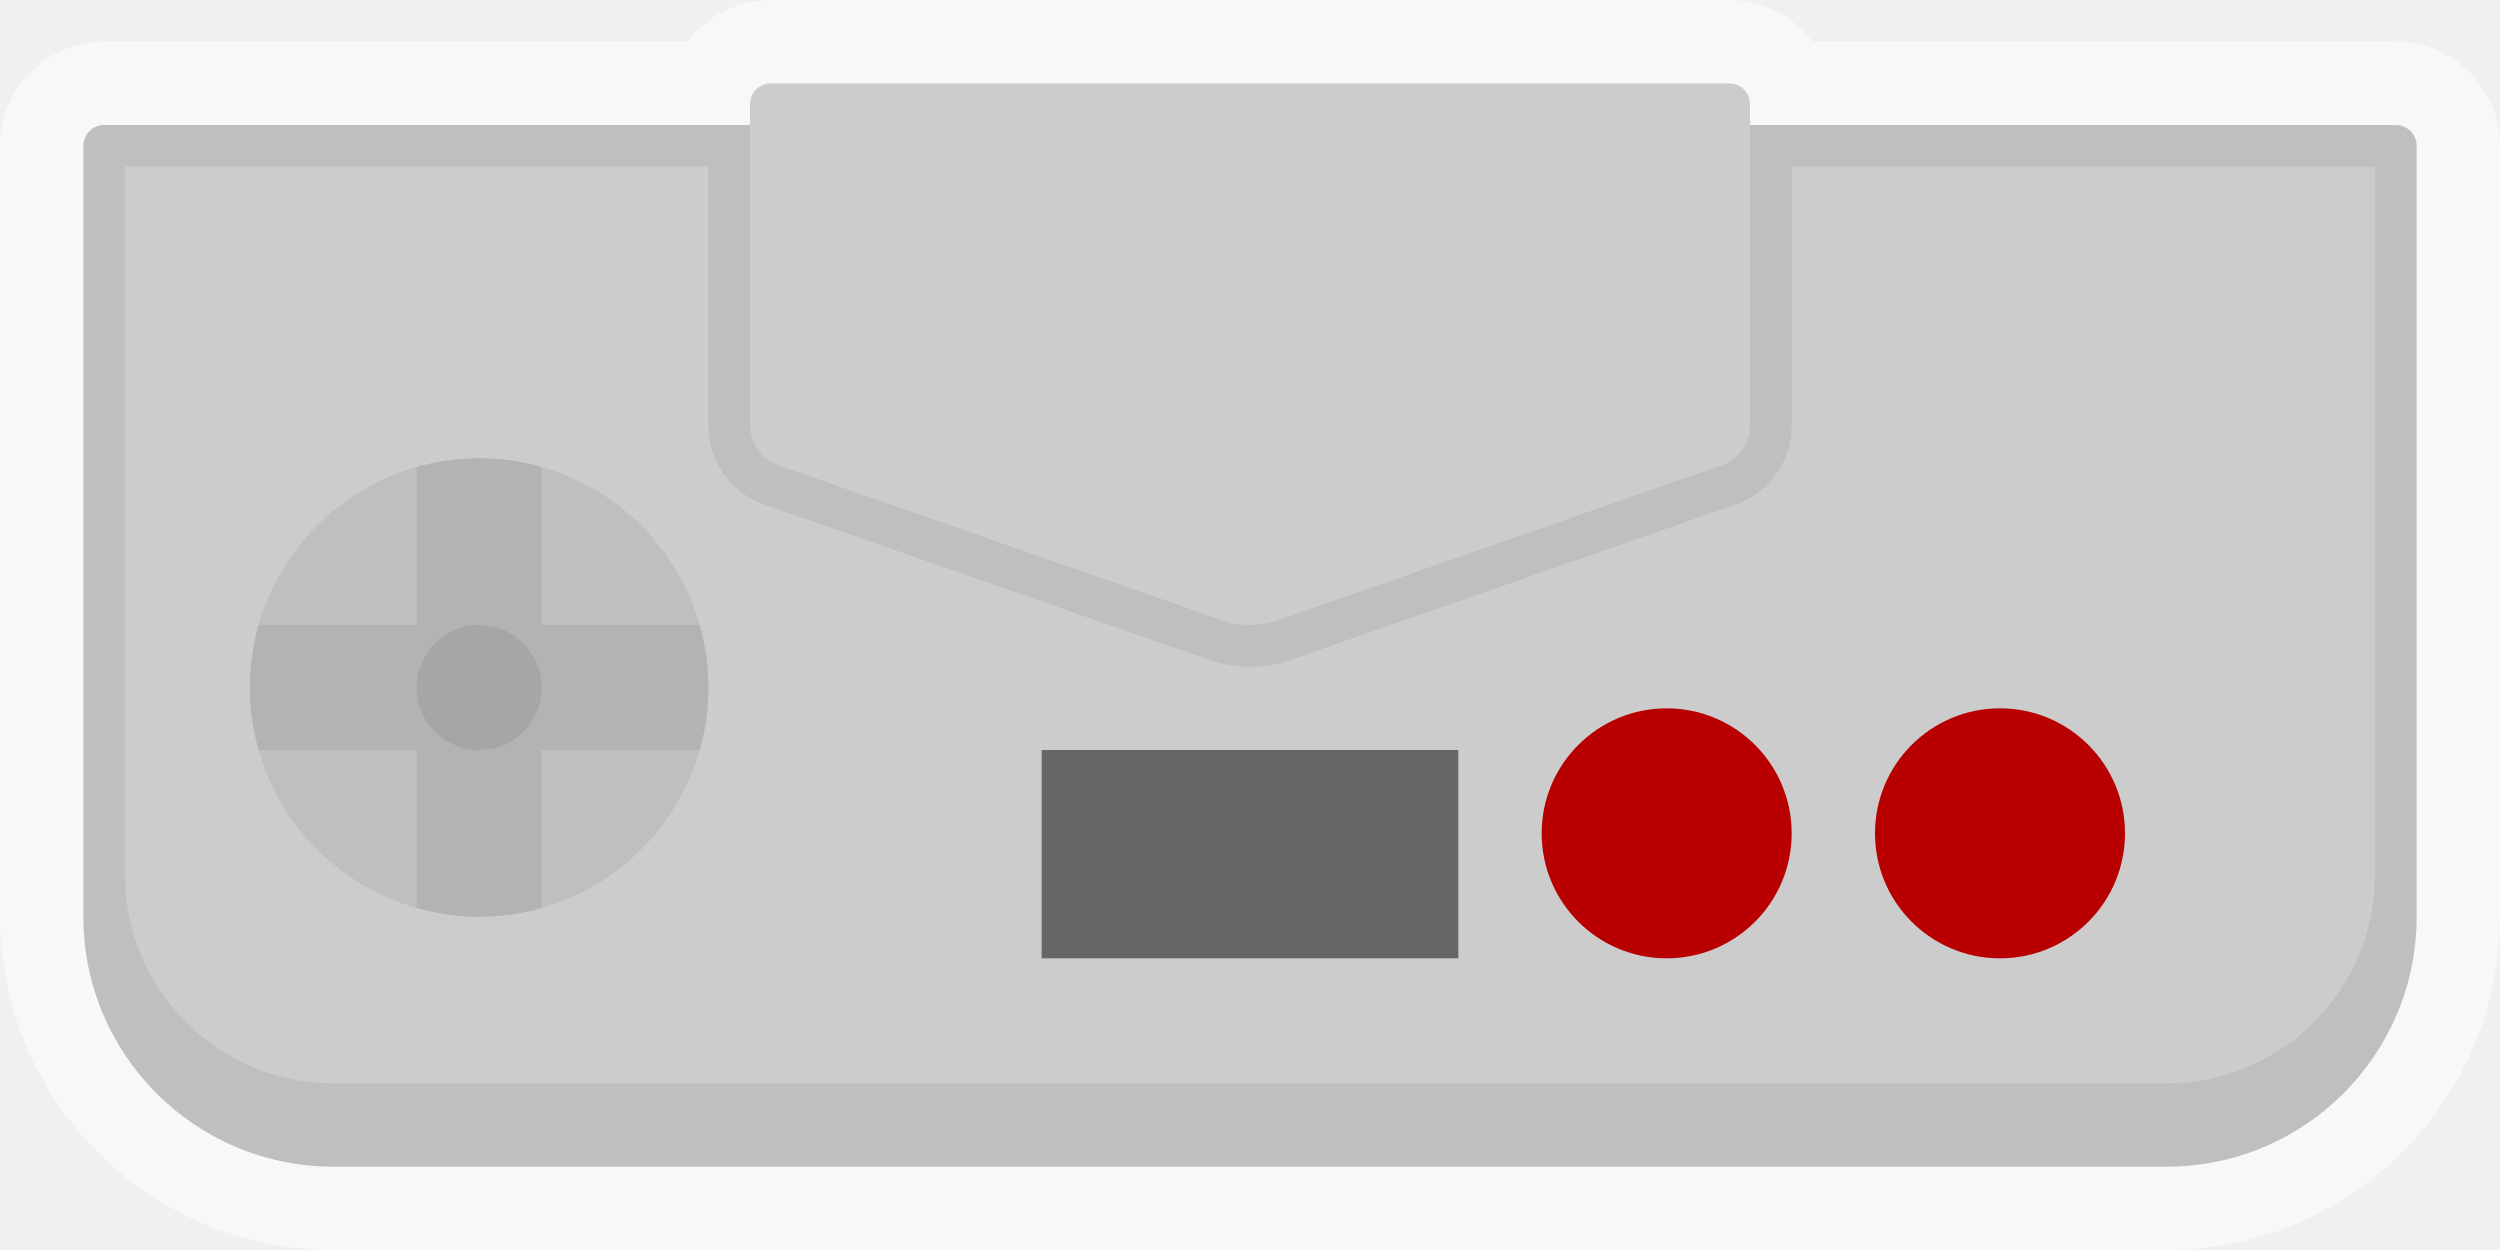
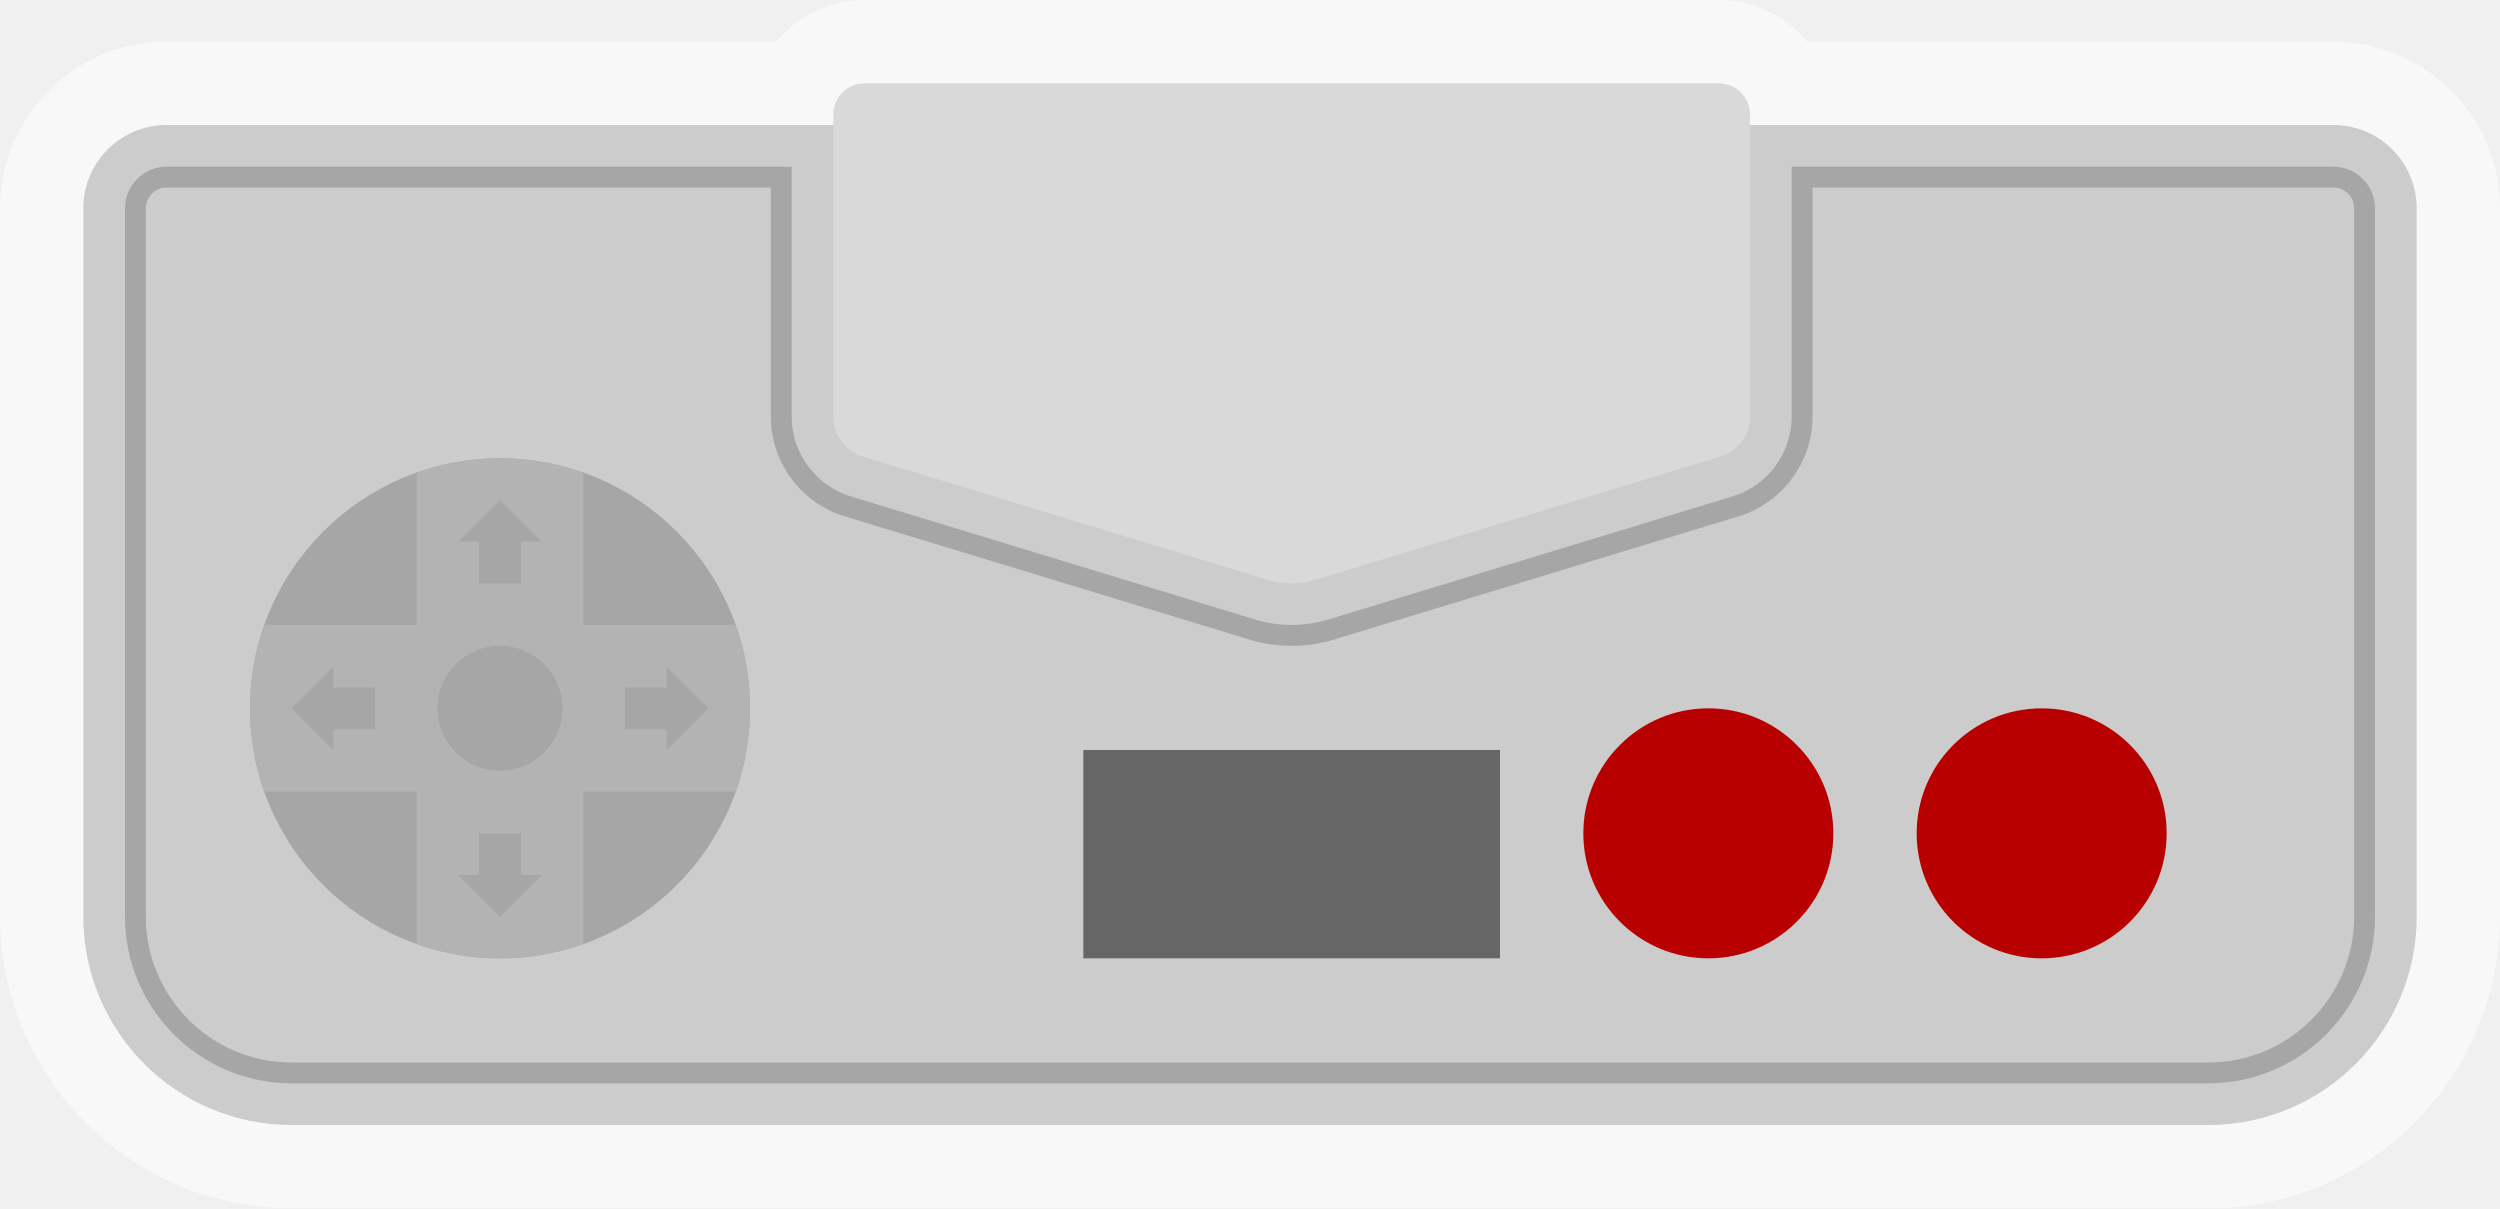
- <svg xmlns="http://www.w3.org/2000/svg" viewBox="0 0 320 160" height="160" width="320" xml:space="preserve" id="svg2" version="1.1">
+ <svg xmlns="http://www.w3.org/2000/svg" viewBox="0 0 320 154.667" height="154.667" width="320" xml:space="preserve" id="svg2" version="1.1">
  <defs id="defs6">
    <clipPath id="clipPath18" clipPathUnits="userSpaceOnUse">
      <path id="path16" d="M 0,256 H 256 V 0 H 0 Z" />
    </clipPath>
    <clipPath id="clipPath26" clipPathUnits="userSpaceOnUse">
-       <path id="path24" d="M 8,188 H 248 V 68 H 8 Z" />
+       <path id="path24" d="M 8,188 H 248 V 72 H 8 Z" />
    </clipPath>
  </defs>
  <g transform="matrix(1.333333,0,0,-1.333333,-10.66667,250.6667)" id="g10">
    <g id="g12">
      <g clip-path="url(#clipPath18)" id="g14">
        <g id="g20">
          <g id="g22" />
          <g id="g34">
            <g style="opacity:0.5" id="g32" clip-path="url(#clipPath26)">
-               <g id="g30" transform="translate(238,184)">
-                 <path id="path28" style="fill:#ffffff;fill-opacity:1;fill-rule:nonzero;stroke:none" d="m 0,0 h -56.005 c -1.826,2.428 -4.73,4 -7.995,4 h -92 c -3.265,0 -6.169,-1.572 -7.995,-4 H -220 c -5.514,0 -10,-4.486 -10,-10 v -74 c 0,-17.645 14.355,-32 32,-32 h 176 c 17.645,0 32,14.355 32,32 v 74 C 10,-4.486 5.514,0 0,0" />
+               <g id="g30" transform="translate(232,184)">
+                 <path id="path28" style="fill:#ffffff;fill-opacity:1;fill-rule:nonzero;stroke:none" d="M 0,0 H -50.521 C -52.54,2.441 -55.592,4 -59,4 h -82 c -3.408,0 -6.46,-1.559 -8.479,-4 H -208 c -8.822,0 -16,-7.178 -16,-16 v -68 c 0,-15.439 12.561,-28 28,-28 h 184 c 15.439,0 28,12.561 28,28 v 68 C 16,-7.178 8.822,0 0,0" />
              </g>
            </g>
          </g>
        </g>
-         <g transform="translate(238,176)" id="g36">
-           <path id="path38" style="fill:#bfbfbf;fill-opacity:1;fill-rule:nonzero;stroke:none" d="m 0,0 h -62 -96 -62 c -1.104,0 -2,-0.896 -2,-2 v -74 c 0,-13.255 10.745,-24 24,-24 h 176 c 13.255,0 24,10.745 24,24 V -2 C 2,-0.896 1.104,0 0,0" />
+         <g transform="translate(232,176)" id="g36">
+           <path id="path38" style="fill:#cccccc;fill-opacity:1;fill-rule:nonzero;stroke:none" d="m 0,0 h -208 c -4.418,0 -8,-3.582 -8,-8 v -68 c 0,-11.046 8.954,-20 20,-20 h 184 c 11.046,0 20,8.954 20,20 V -8 C 8,-3.582 4.418,0 0,0" />
        </g>
-         <g transform="translate(236,172)" id="g40">
-           <path id="path42" style="fill:#cccccc;fill-opacity:1;fill-rule:nonzero;stroke:none" d="m 0,0 v -68 c 0,-11.028 -8.972,-20 -20,-20 h -176 c -11.028,0 -20,8.972 -20,20 V 0 h 56 v -24.878 c 0,-3.397 2.155,-6.433 5.363,-7.553 l 42.789,-14.938 0.031,-0.011 0.031,-0.011 c 1.223,-0.404 2.497,-0.609 3.786,-0.609 1.289,0 2.562,0.205 3.786,0.609 l 0.031,0.011 0.032,0.011 42.788,14.938 c 3.208,1.12 5.363,4.156 5.363,7.553 L -56,0 H 0" />
+         <g transform="translate(173,180)" id="g40">
+           <path id="path42" style="fill:#d9d9d9;fill-opacity:1;fill-rule:nonzero;stroke:none" d="m 0,0 c 1.657,0 3,-1.343 3,-3 v -29 c 0,-1.794 -1.194,-3.369 -2.923,-3.852 L -38.896,-47.718 C -39.584,-47.906 -40.292,-48 -41,-48 c -0.708,0 -1.416,0.094 -2.104,0.282 l -38.974,11.866 C -83.805,-35.369 -85,-33.794 -85,-32 v 29 c 0,1.657 1.343,3 3,3 H 0" />
        </g>
-         <g transform="translate(176,147.1221)" id="g44">
-           <path id="path46" style="fill:#cccccc;fill-opacity:1;fill-rule:nonzero;stroke:none" d="M 0,0 C 0,-1.701 -1.075,-3.216 -2.682,-3.776 L -45.47,-18.715 c -1.642,-0.543 -3.418,-0.543 -5.06,0 L -93.318,-3.776 C -94.924,-3.216 -96,-1.701 -96,0 v 30.878 c 0,1.104 0.896,2 2,2 h 92 c 1.104,0 2,-0.896 2,-2 z" />
+         <g transform="translate(232,172)" id="g44">
+           <path id="path46" style="fill:#a6a6a6;fill-opacity:1;fill-rule:nonzero;stroke:none" d="m 0,0 h -52 v -24 c 0,-3.556 -2.38,-6.71 -5.794,-7.689 l -38.935,-11.856 -0.057,-0.017 -0.057,-0.015 C -97.871,-43.858 -98.934,-44 -100,-44 c -1.066,0 -2.129,0.142 -3.157,0.423 l -0.057,0.015 -0.056,0.017 -38.937,11.856 C -145.621,-30.71 -148,-27.556 -148,-24 V 0 h -60 c -2.206,0 -4,-1.794 -4,-4 v -68 c 0,-8.822 7.178,-16 16,-16 h 184 c 8.822,0 16,7.178 16,16 V -4 C 4,-1.794 2.206,0 0,0 m 0,-2 c 1.103,0 2,-0.897 2,-2 v -68 c 0,-7.72 -6.28,-14 -14,-14 h -184 c -7.72,0 -14,6.28 -14,14 v 68 c 0,1.103 0.897,2 2,2 h 58 v -22 c 0,-4.436 2.978,-8.389 7.211,-9.603 l 38.936,-11.855 0.056,-0.017 0.029,-0.008 0.03,-0.009 0.054,-0.015 c 1.201,-0.327 2.44,-0.493 3.684,-0.493 1.244,0 2.483,0.166 3.682,0.493 l 0.056,0.015 0.03,0.009 0.029,0.008 0.056,0.017 38.905,11.846 C -52.978,-32.389 -50,-28.436 -50,-24 V -2 H 0" />
        </g>
-         <path id="path48" style="fill:#666666;fill-opacity:1;fill-rule:nonzero;stroke:none" d="m 148,96 h -40 v 20 h 40 z" />
-         <g transform="translate(180,108)" id="g50">
-           <path id="path52" style="fill:#b80000;fill-opacity:1;fill-rule:nonzero;stroke:none" d="m 0,0 c 0,-6.627 -5.373,-12 -12,-12 -6.627,0 -12,5.373 -12,12 0,6.627 5.373,12 12,12 C -5.373,12 0,6.627 0,0" />
+         <g transform="translate(184,108)" id="g48">
+           <path id="path50" style="fill:#b80000;fill-opacity:1;fill-rule:nonzero;stroke:none" d="m 0,0 c 0,-6.627 -5.373,-12 -12,-12 -6.627,0 -12,5.373 -12,12 0,6.627 5.373,12 12,12 C -5.373,12 0,6.627 0,0" />
        </g>
-         <g transform="translate(212,108)" id="g54">
-           <path id="path56" style="fill:#b80000;fill-opacity:1;fill-rule:nonzero;stroke:none" d="m 0,0 c 0,-6.627 -5.373,-12 -12,-12 -6.627,0 -12,5.373 -12,12 0,6.627 5.373,12 12,12 C -5.373,12 0,6.627 0,0" />
+         <g transform="translate(216,108)" id="g52">
+           <path id="path54" style="fill:#b80000;fill-opacity:1;fill-rule:nonzero;stroke:none" d="m 0,0 c 0,-6.627 -5.373,-12 -12,-12 -6.627,0 -12,5.373 -12,12 0,6.627 5.373,12 12,12 C -5.373,12 0,6.627 0,0" />
        </g>
-         <g transform="translate(76,122)" id="g58">
-           <path id="path60" style="fill:#bfbfbf;fill-opacity:1;fill-rule:nonzero;stroke:none" d="m 0,0 c 0,-12.15 -9.85,-22 -22,-22 -12.15,0 -22,9.85 -22,22 0,12.15 9.85,22 22,22 C -9.85,22 0,12.15 0,0" />
+         <path id="path56" style="fill:#666666;fill-opacity:1;fill-rule:nonzero;stroke:none" d="m 152,96 h -40 v 20 h 40 z" />
+         <g transform="translate(80,120)" id="g58">
+           <path id="path60" style="fill:#a6a6a6;fill-opacity:1;fill-rule:nonzero;stroke:none" d="m 0,0 c 0,-13.255 -10.745,-24 -24,-24 -13.255,0 -24,10.745 -24,24 0,13.255 10.745,24 24,24 C -10.745,24 0,13.255 0,0" />
        </g>
-         <g transform="translate(60,143.165)" id="g62">
-           <path id="path64" style="fill:#b3b3b3;fill-opacity:1;fill-rule:nonzero;stroke:none" d="M 0,0 C -1.908,0.54 -3.919,0.835 -6,0.835 -8.081,0.835 -10.092,0.54 -12,0 v -15.165 h -15.165 c -0.54,-1.908 -0.835,-3.919 -0.835,-6 0,-2.081 0.295,-4.092 0.835,-6 H -12 V -42.33 c 1.908,-0.54 3.919,-0.835 6,-0.835 2.081,0 4.092,0.295 6,0.835 v 15.165 h 15.165 c 0.54,1.908 0.835,3.919 0.835,6 0,2.081 -0.295,4.092 -0.835,6 H 0 Z" />
+         <g transform="translate(64,128)" id="g62">
+           <path id="path64" style="fill:#b3b3b3;fill-opacity:1;fill-rule:nonzero;stroke:none" d="M 0,0 V 14.629 C -2.503,15.514 -5.194,16 -8,16 c -2.806,0 -5.497,-0.486 -8,-1.371 V 0 H -30.629 C -31.514,-2.503 -32,-5.194 -32,-8 c 0,-2.806 0.486,-5.497 1.371,-8 H -16 v -14.629 c 2.503,-0.885 5.194,-1.371 8,-1.371 2.806,0 5.497,0.486 8,1.371 V -16 h 14.629 c 0.885,2.503 1.371,5.194 1.371,8 0,2.806 -0.486,5.497 -1.371,8 z" />
        </g>
-         <g transform="translate(60,122)" id="g66">
+         <g transform="translate(62,120)" id="g66">
          <path id="path68" style="fill:#a6a6a6;fill-opacity:1;fill-rule:nonzero;stroke:none" d="m 0,0 c 0,-3.313 -2.687,-6 -6,-6 -3.313,0 -6,2.687 -6,6 0,3.313 2.687,6 6,6 3.313,0 6,-2.687 6,-6" />
+         </g>
+         <g transform="translate(56,140)" id="g70">
+           <path id="path72" style="fill:#a6a6a6;fill-opacity:1;fill-rule:nonzero;stroke:none" d="m 0,0 -4,-4 h 2 v -4 h 4 v 4 h 2 z" />
+         </g>
+         <g transform="translate(56,100)" id="g74">
+           <path id="path76" style="fill:#a6a6a6;fill-opacity:1;fill-rule:nonzero;stroke:none" d="M 0,0 4,4 H 2 V 8 H -2 V 4 h -2 z" />
+         </g>
+         <g transform="translate(76,120)" id="g78">
+           <path id="path80" style="fill:#a6a6a6;fill-opacity:1;fill-rule:nonzero;stroke:none" d="M 0,0 -4,4 V 2 h -4 v -4 h 4 v -2 z" />
+         </g>
+         <g transform="translate(36,120)" id="g82">
+           <path id="path84" style="fill:#a6a6a6;fill-opacity:1;fill-rule:nonzero;stroke:none" d="m 0,0 4,-4 v 2 H 8 V 2 H 4 v 2 z" />
        </g>
      </g>
    </g>
  </g>
</svg>
